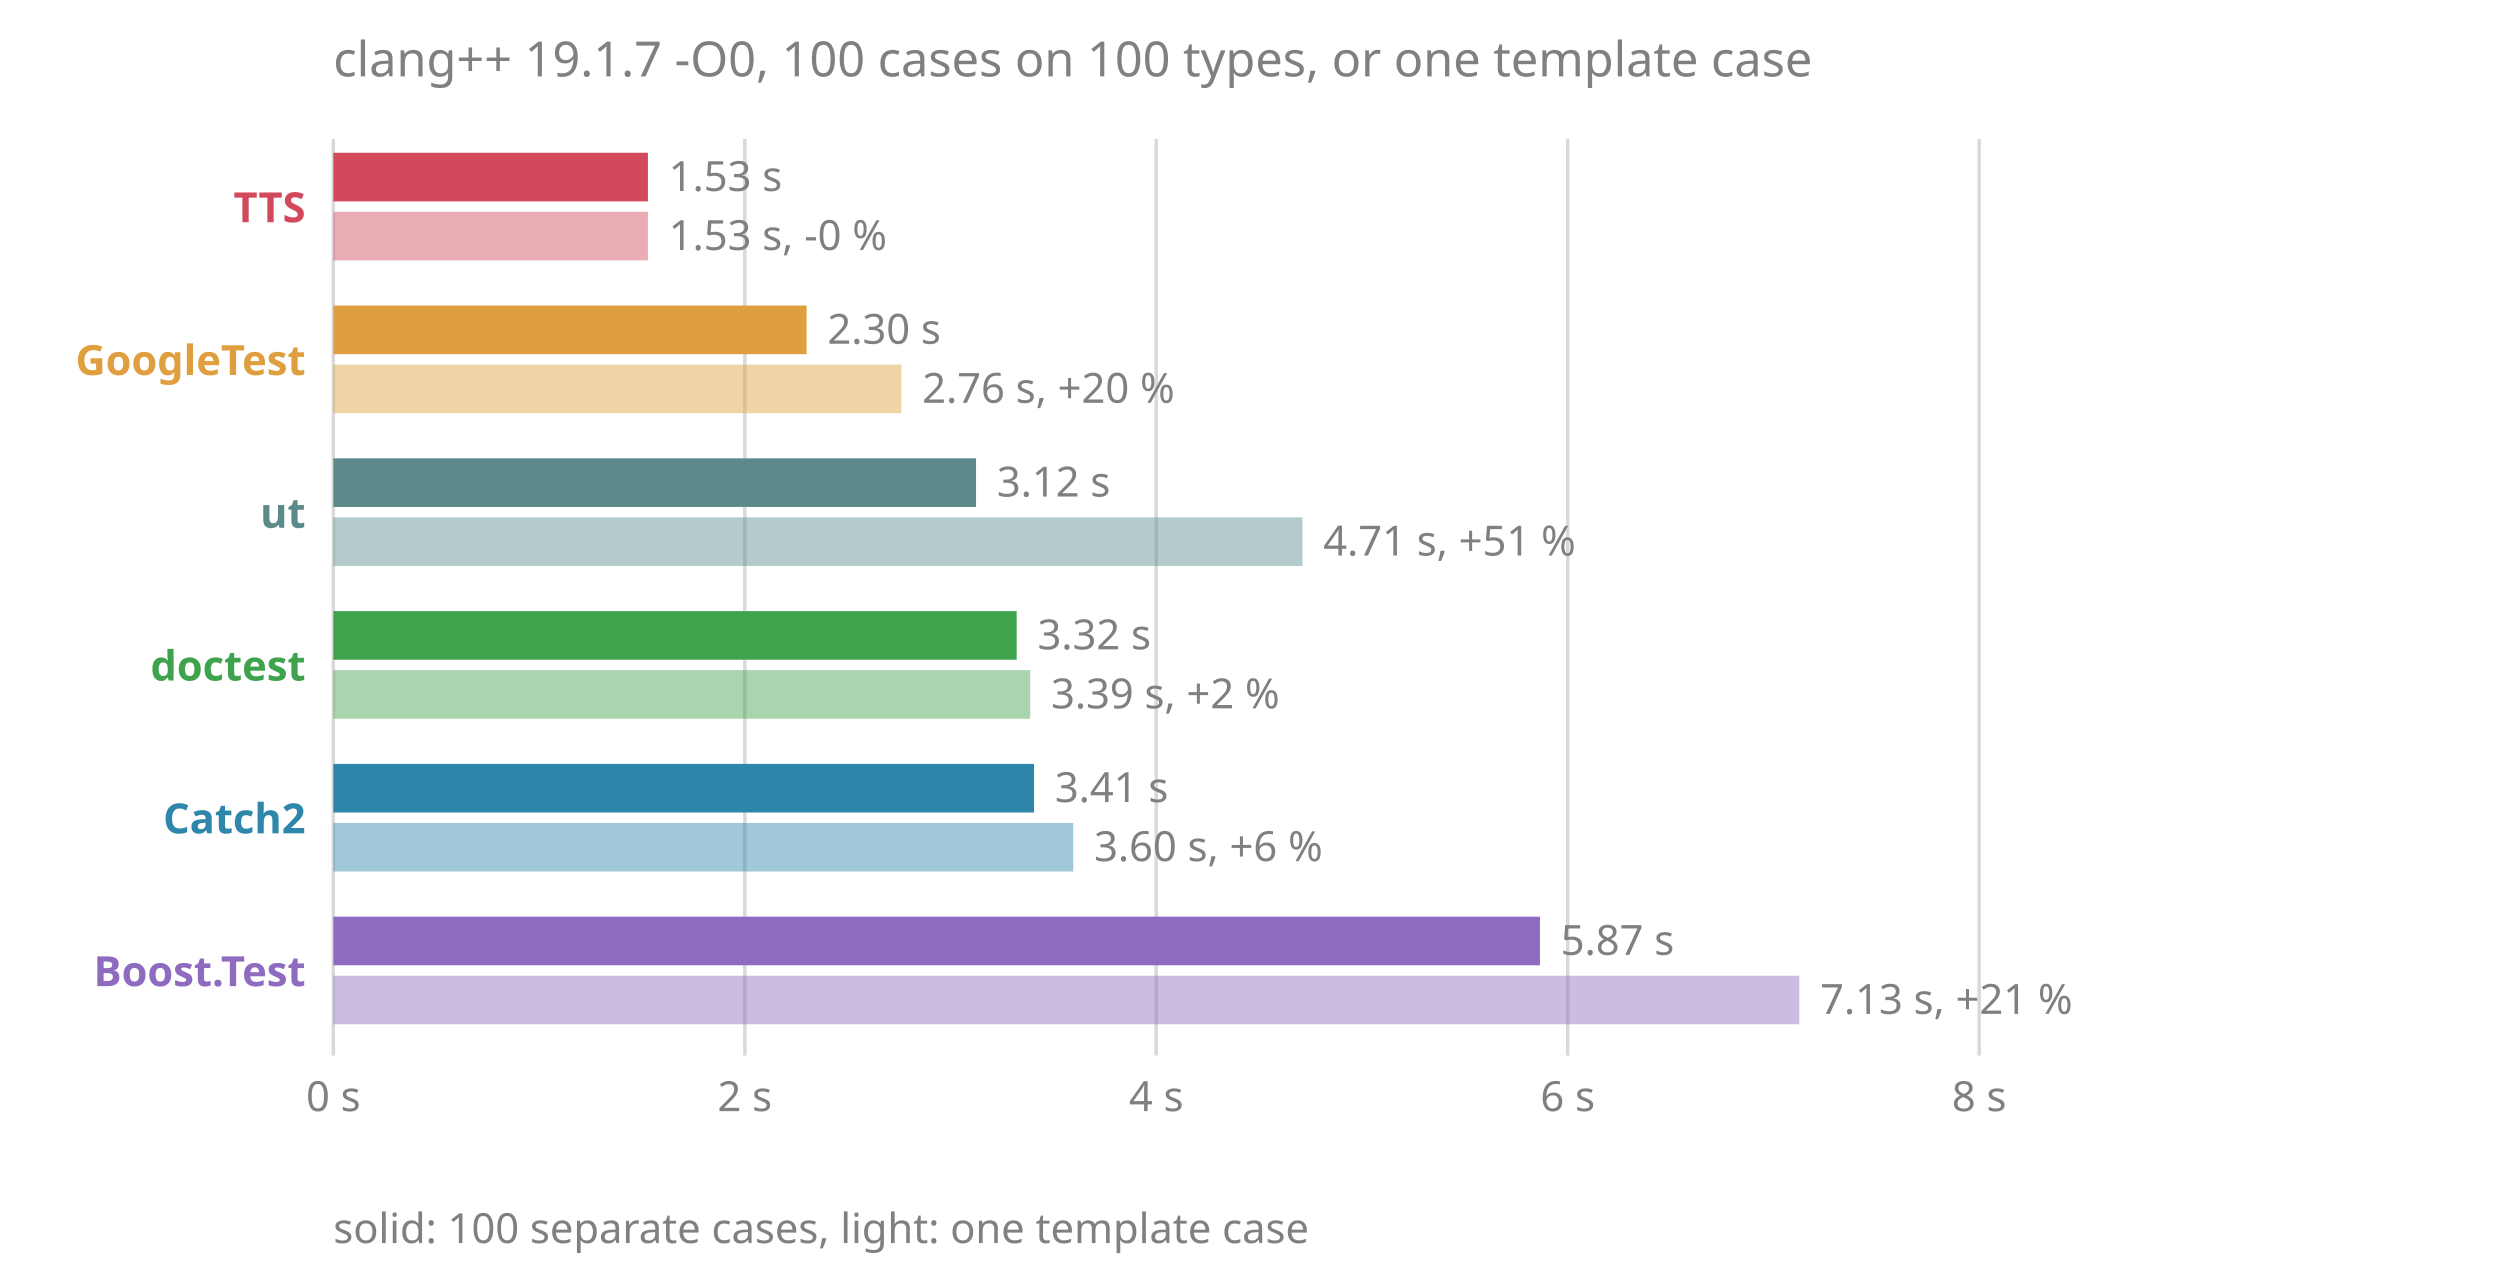
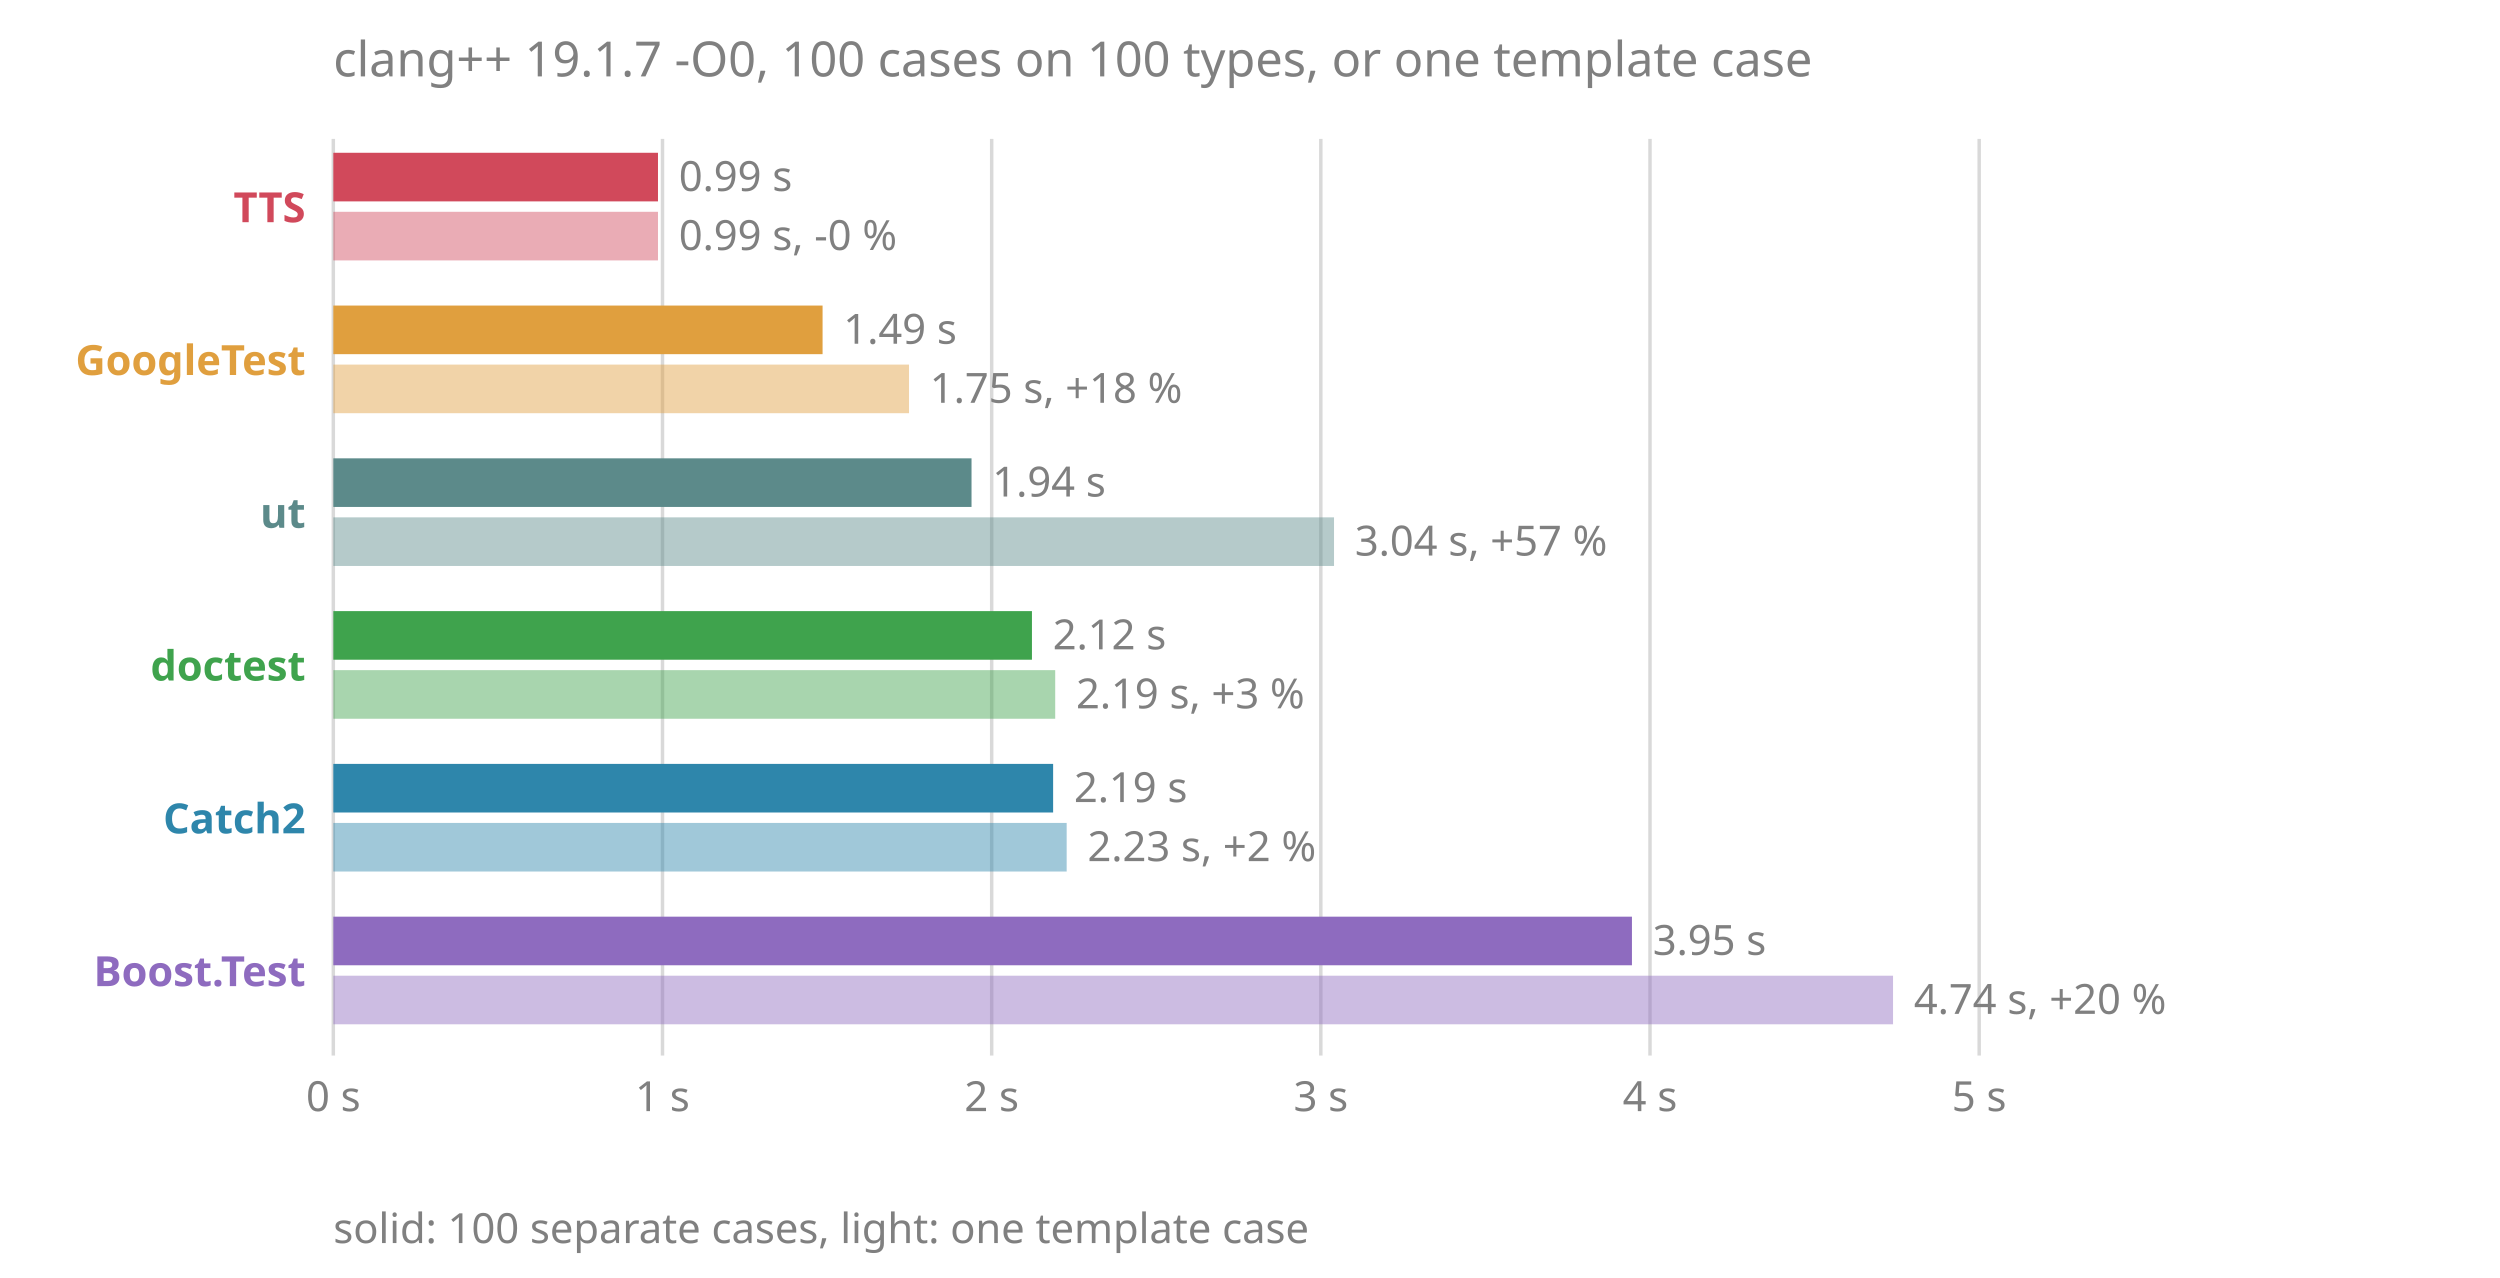
<svg xmlns="http://www.w3.org/2000/svg" viewBox="0 0 720 368" font-family="sans-serif" font-size="12">
  <text x="96" y="22" fill="#808080" font-size="14">clang++ 19.1.7 -O0, 100 cases on 100 types, or one template case</text>
  <line x1="96.0" x2="96.0" y1="40" y2="304" stroke="#808080" stroke-opacity="0.3" />
  <text x="96.0" y="320" fill="#808080" text-anchor="middle">0 s</text>
-   <line x1="214.5" x2="214.5" y1="40" y2="304" stroke="#808080" stroke-opacity="0.3" />
-   <text x="214.5" y="320" fill="#808080" text-anchor="middle">2 s</text>
-   <line x1="333.0" x2="333.0" y1="40" y2="304" stroke="#808080" stroke-opacity="0.3" />
-   <text x="333.0" y="320" fill="#808080" text-anchor="middle">4 s</text>
-   <line x1="451.5" x2="451.5" y1="40" y2="304" stroke="#808080" stroke-opacity="0.3" />
-   <text x="451.5" y="320" fill="#808080" text-anchor="middle">6 s</text>
+   <line x1="190.8" x2="190.8" y1="40" y2="304" stroke="#808080" stroke-opacity="0.3" />
+   <text x="190.8" y="320" fill="#808080" text-anchor="middle">1 s</text>
+   <line x1="285.6" x2="285.6" y1="40" y2="304" stroke="#808080" stroke-opacity="0.3" />
+   <text x="285.6" y="320" fill="#808080" text-anchor="middle">2 s</text>
+   <line x1="380.4" x2="380.4" y1="40" y2="304" stroke="#808080" stroke-opacity="0.3" />
+   <text x="380.4" y="320" fill="#808080" text-anchor="middle">3 s</text>
+   <line x1="475.2" x2="475.2" y1="40" y2="304" stroke="#808080" stroke-opacity="0.3" />
+   <text x="475.2" y="320" fill="#808080" text-anchor="middle">4 s</text>
  <line x1="570.0" x2="570.0" y1="40" y2="304" stroke="#808080" stroke-opacity="0.3" />
-   <text x="570.0" y="320" fill="#808080" text-anchor="middle">8 s</text>
+   <text x="570.0" y="320" fill="#808080" text-anchor="middle">5 s</text>
  <text x="88" y="64" fill="#d1495b" font-weight="bold" text-anchor="end">TTS</text>
-   <rect x="96" y="44" width="90.6" height="14" fill="#d1495b" />
-   <rect x="96" y="61" width="90.6" height="14" fill="#d1495b" fill-opacity="0.45" />
-   <text x="192.6" y="55" fill="#808080">1.53 s</text>
-   <text x="192.6" y="72" fill="#808080">1.53 s, -0 %</text>
+   <rect x="96" y="44" width="93.5" height="14" fill="#d1495b" />
+   <rect x="96" y="61" width="93.5" height="14" fill="#d1495b" fill-opacity="0.45" />
+   <text x="195.5" y="55" fill="#808080">0.99 s</text>
+   <text x="195.5" y="72" fill="#808080">0.99 s, -0 %</text>
  <text x="88" y="108" fill="#e09f3e" font-weight="bold" text-anchor="end">GoogleTest</text>
-   <rect x="96" y="88" width="136.3" height="14" fill="#e09f3e" />
-   <rect x="96" y="105" width="163.6" height="14" fill="#e09f3e" fill-opacity="0.45" />
-   <text x="238.3" y="99" fill="#808080">2.30 s</text>
-   <text x="265.6" y="116" fill="#808080">2.76 s, +20 %</text>
+   <rect x="96" y="88" width="140.9" height="14" fill="#e09f3e" />
+   <rect x="96" y="105" width="165.8" height="14" fill="#e09f3e" fill-opacity="0.45" />
+   <text x="242.9" y="99" fill="#808080">1.49 s</text>
+   <text x="267.8" y="116" fill="#808080">1.75 s, +18 %</text>
  <text x="88" y="152" fill="#5c8a8a" font-weight="bold" text-anchor="end">ut</text>
-   <rect x="96" y="132" width="185.1" height="14" fill="#5c8a8a" />
-   <rect x="96" y="149" width="279.1" height="14" fill="#5c8a8a" fill-opacity="0.45" />
-   <text x="287.1" y="143" fill="#808080">3.12 s</text>
-   <text x="381.1" y="160" fill="#808080">4.71 s, +51 %</text>
+   <rect x="96" y="132" width="183.8" height="14" fill="#5c8a8a" />
+   <rect x="96" y="149" width="288.2" height="14" fill="#5c8a8a" fill-opacity="0.45" />
+   <text x="285.8" y="143" fill="#808080">1.94 s</text>
+   <text x="390.2" y="160" fill="#808080">3.04 s, +57 %</text>
  <text x="88" y="196" fill="#3fa34d" font-weight="bold" text-anchor="end">doctest</text>
-   <rect x="96" y="176" width="196.8" height="14" fill="#3fa34d" />
-   <rect x="96" y="193" width="200.7" height="14" fill="#3fa34d" fill-opacity="0.45" />
-   <text x="298.8" y="187" fill="#808080">3.32 s</text>
-   <text x="302.7" y="204" fill="#808080">3.39 s, +2 %</text>
+   <rect x="96" y="176" width="201.2" height="14" fill="#3fa34d" />
+   <rect x="96" y="193" width="207.9" height="14" fill="#3fa34d" fill-opacity="0.45" />
+   <text x="303.2" y="187" fill="#808080">2.12 s</text>
+   <text x="309.9" y="204" fill="#808080">2.19 s, +3 %</text>
  <text x="88" y="240" fill="#2e86ab" font-weight="bold" text-anchor="end">Catch2</text>
-   <rect x="96" y="220" width="201.8" height="14" fill="#2e86ab" />
-   <rect x="96" y="237" width="213.1" height="14" fill="#2e86ab" fill-opacity="0.45" />
-   <text x="303.8" y="231" fill="#808080">3.41 s</text>
-   <text x="315.1" y="248" fill="#808080">3.60 s, +6 %</text>
+   <rect x="96" y="220" width="207.3" height="14" fill="#2e86ab" />
+   <rect x="96" y="237" width="211.2" height="14" fill="#2e86ab" fill-opacity="0.45" />
+   <text x="309.3" y="231" fill="#808080">2.19 s</text>
+   <text x="313.2" y="248" fill="#808080">2.23 s, +2 %</text>
  <text x="88" y="284" fill="#8e6bbf" font-weight="bold" text-anchor="end">Boost.Test</text>
-   <rect x="96" y="264" width="347.5" height="14" fill="#8e6bbf" />
-   <rect x="96" y="281" width="422.2" height="14" fill="#8e6bbf" fill-opacity="0.45" />
-   <text x="449.5" y="275" fill="#808080">5.87 s</text>
-   <text x="524.2" y="292" fill="#808080">7.13 s, +21 %</text>
+   <rect x="96" y="264" width="374.0" height="14" fill="#8e6bbf" />
+   <rect x="96" y="281" width="449.2" height="14" fill="#8e6bbf" fill-opacity="0.45" />
+   <text x="476.0" y="275" fill="#808080">3.95 s</text>
+   <text x="551.2" y="292" fill="#808080">4.74 s, +20 %</text>
  <text x="96" y="358" fill="#808080">solid: 100 separate cases, light: one template case</text>
</svg>
